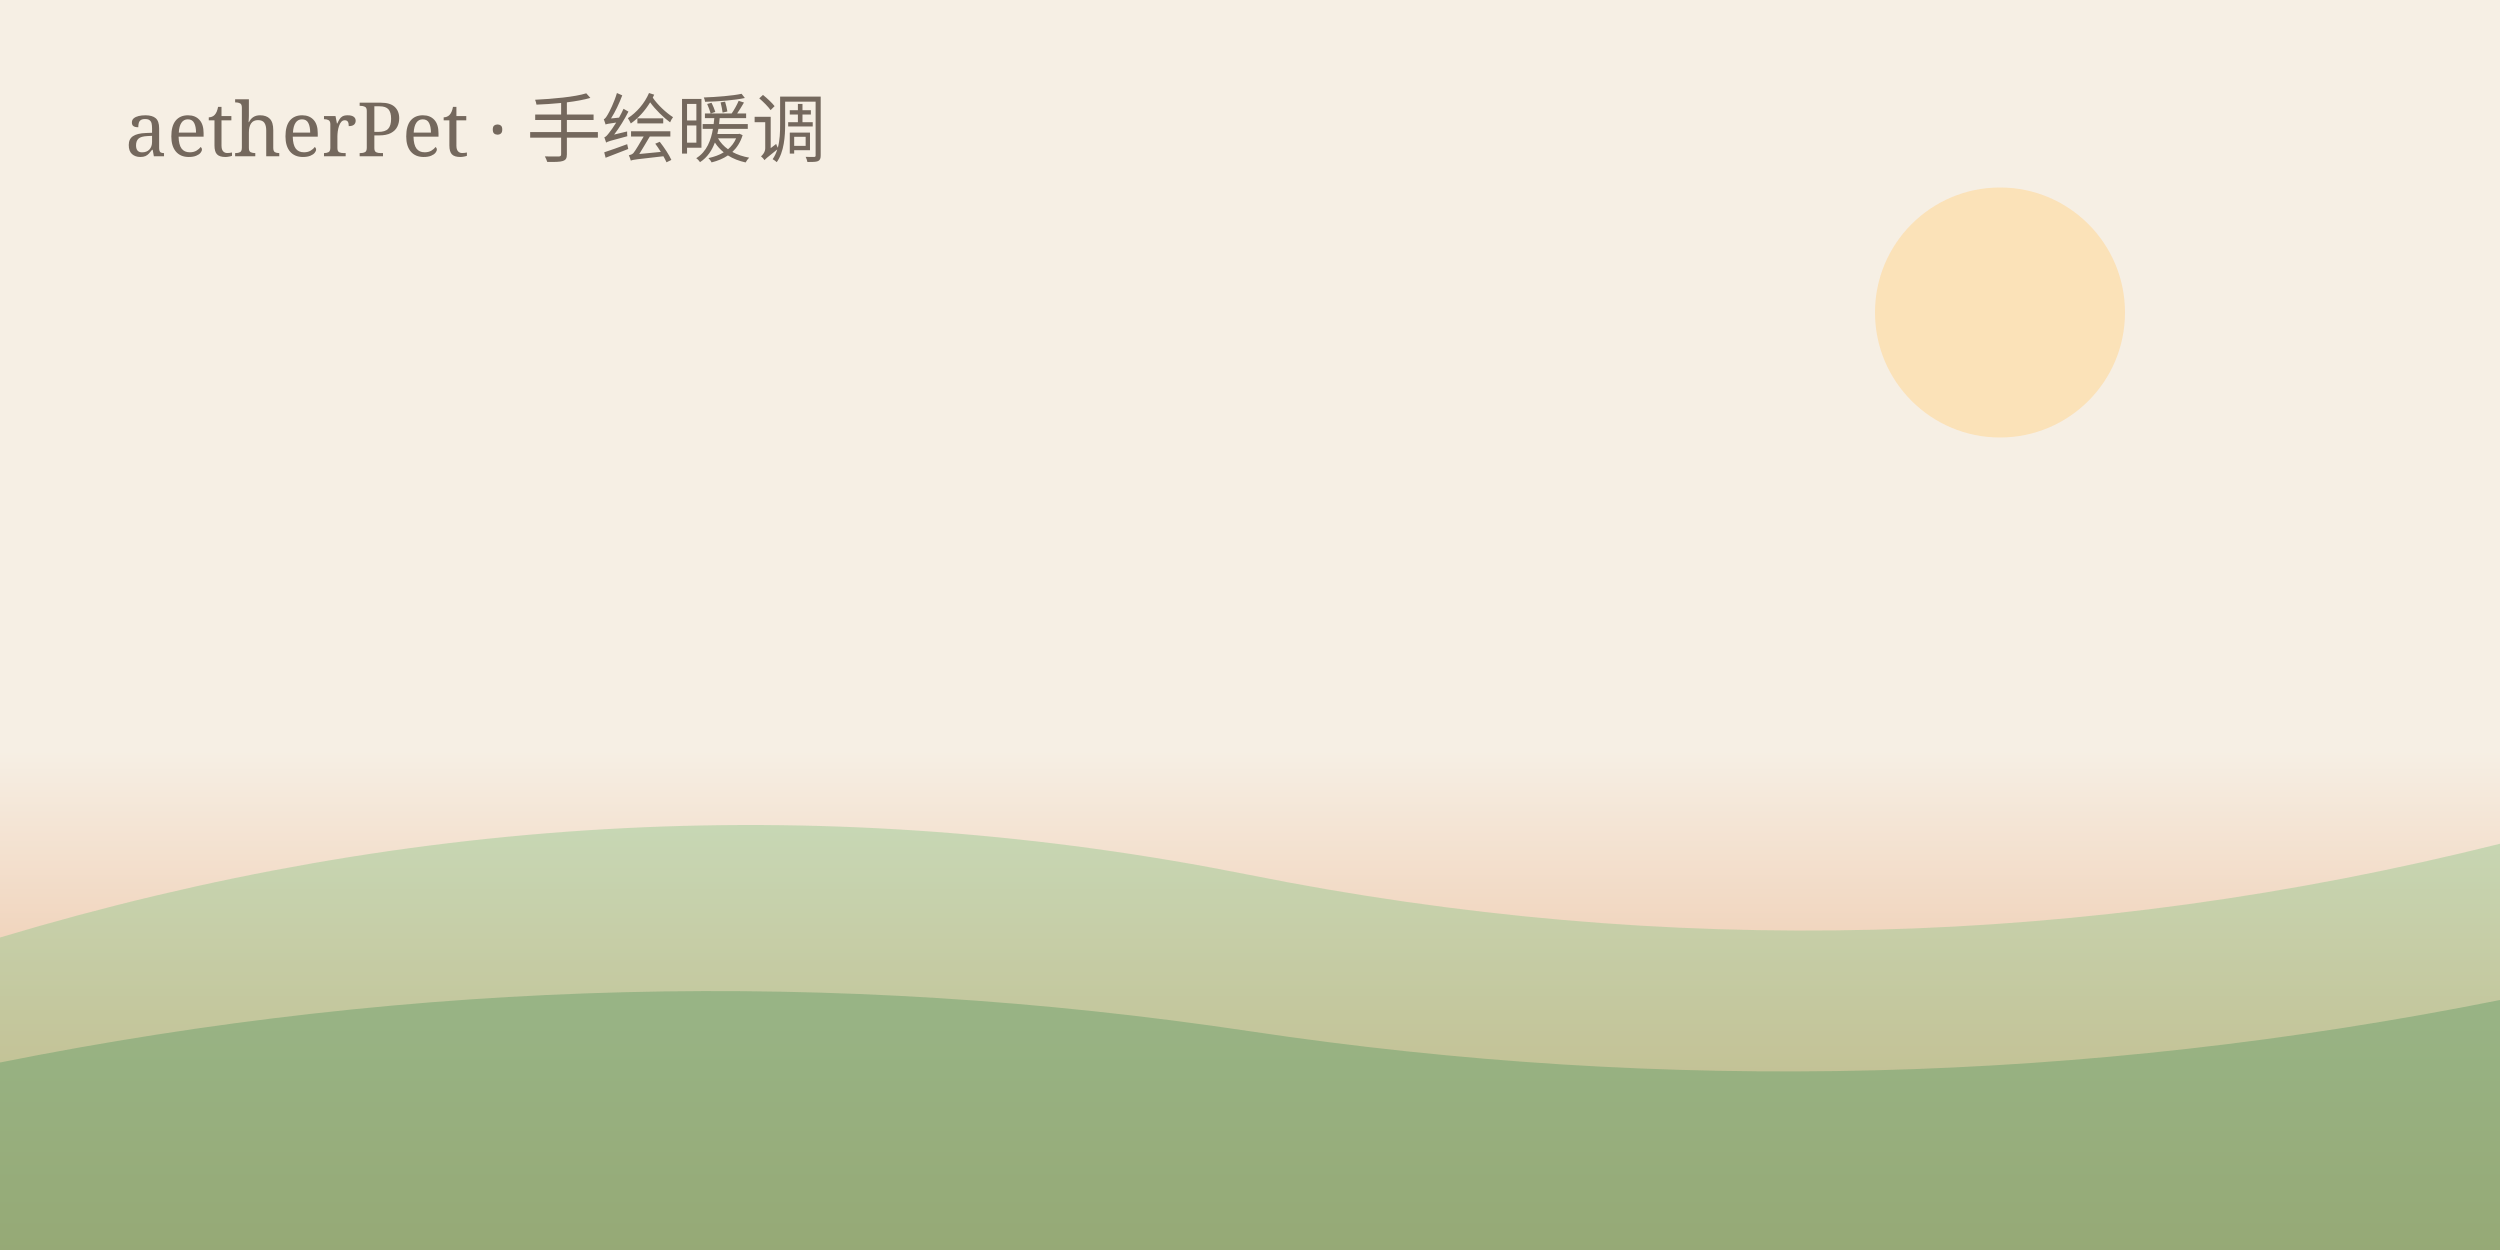
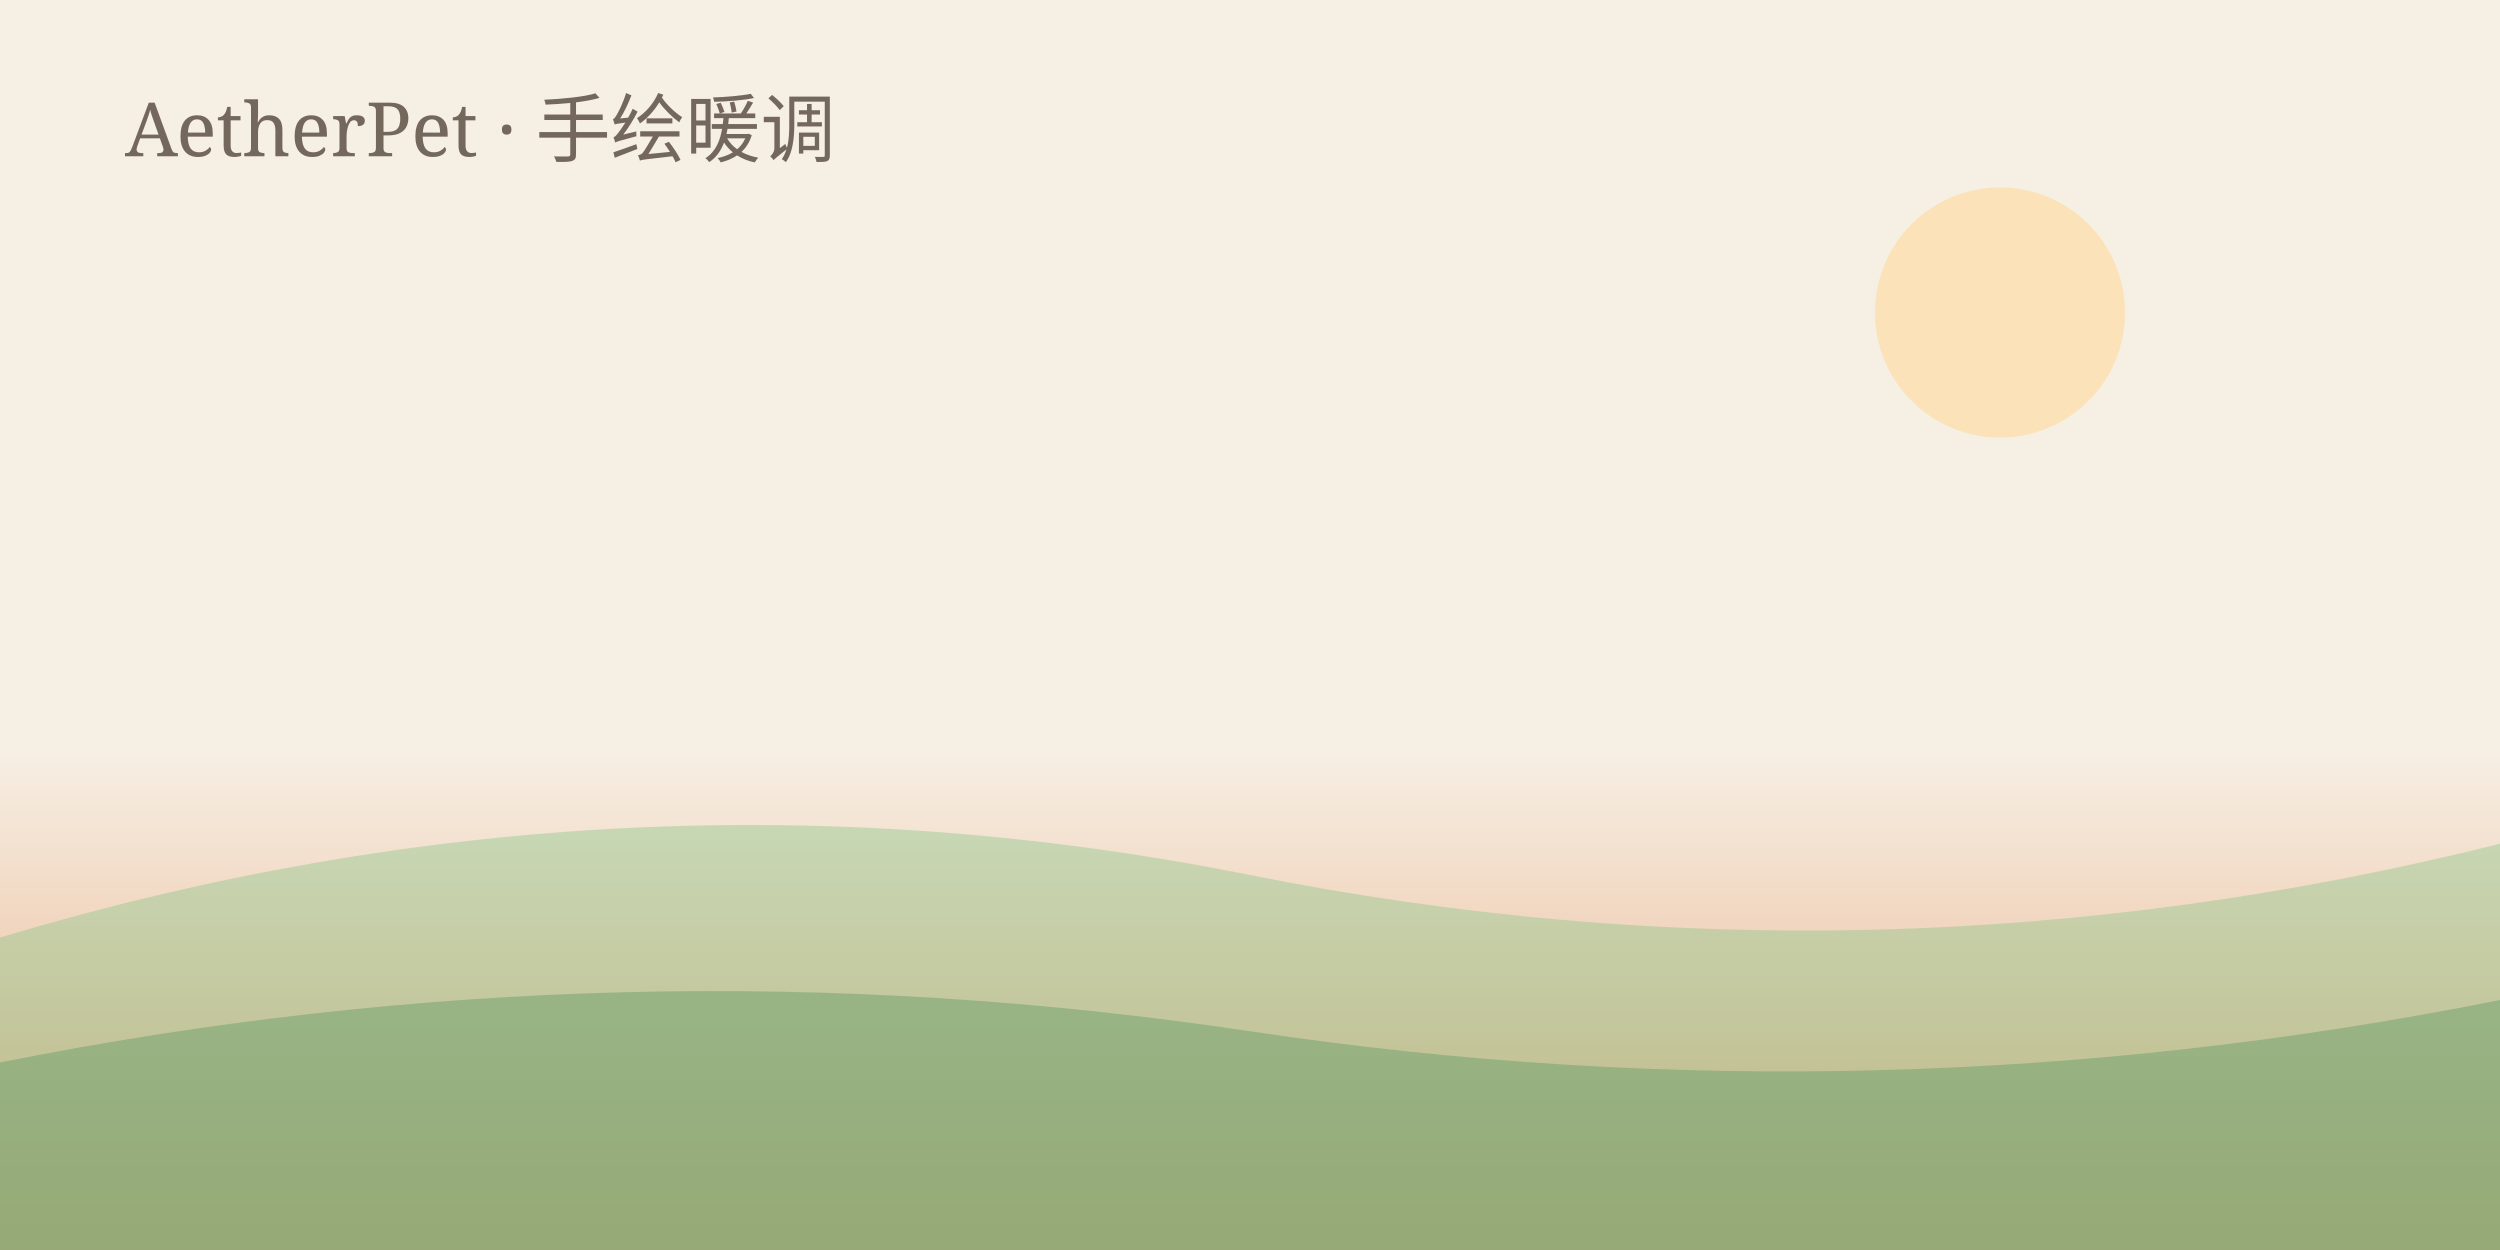
<svg xmlns="http://www.w3.org/2000/svg" viewBox="0 0 800 400" width="800" height="400">
  <defs>
    <linearGradient id="sky" x1="0" y1="0" x2="0" y2="1">
      <stop offset="0%" stop-color="#f6efe4" />
      <stop offset="60%" stop-color="#f6efe4" />
      <stop offset="100%" stop-color="#e8a87c" />
    </linearGradient>
  </defs>
  <rect width="800" height="400" fill="url(#sky)" />
  <circle cx="640" cy="100" r="40" fill="#ffd89b" opacity="0.6" />
  <path d="M0,300 Q200,240 400,280 T800,270 L800,400 L0,400 Z" fill="#85c485" opacity="0.4" />
  <path d="M0,340 Q200,300 400,330 T800,320 L800,400 L0,400 Z" fill="#6ba06b" opacity="0.5" />
-   <text x="40" y="50" font-family="KaiTi, serif" font-size="24" fill="#3d2f23" opacity="0.7">aetherPet · 手绘暖调</text>
+   <text x="40" y="50" font-family="KaiTi, serif" font-size="24" fill="#3d2f23" opacity="0.7">AetherPet · 手绘暖调</text>
</svg>
